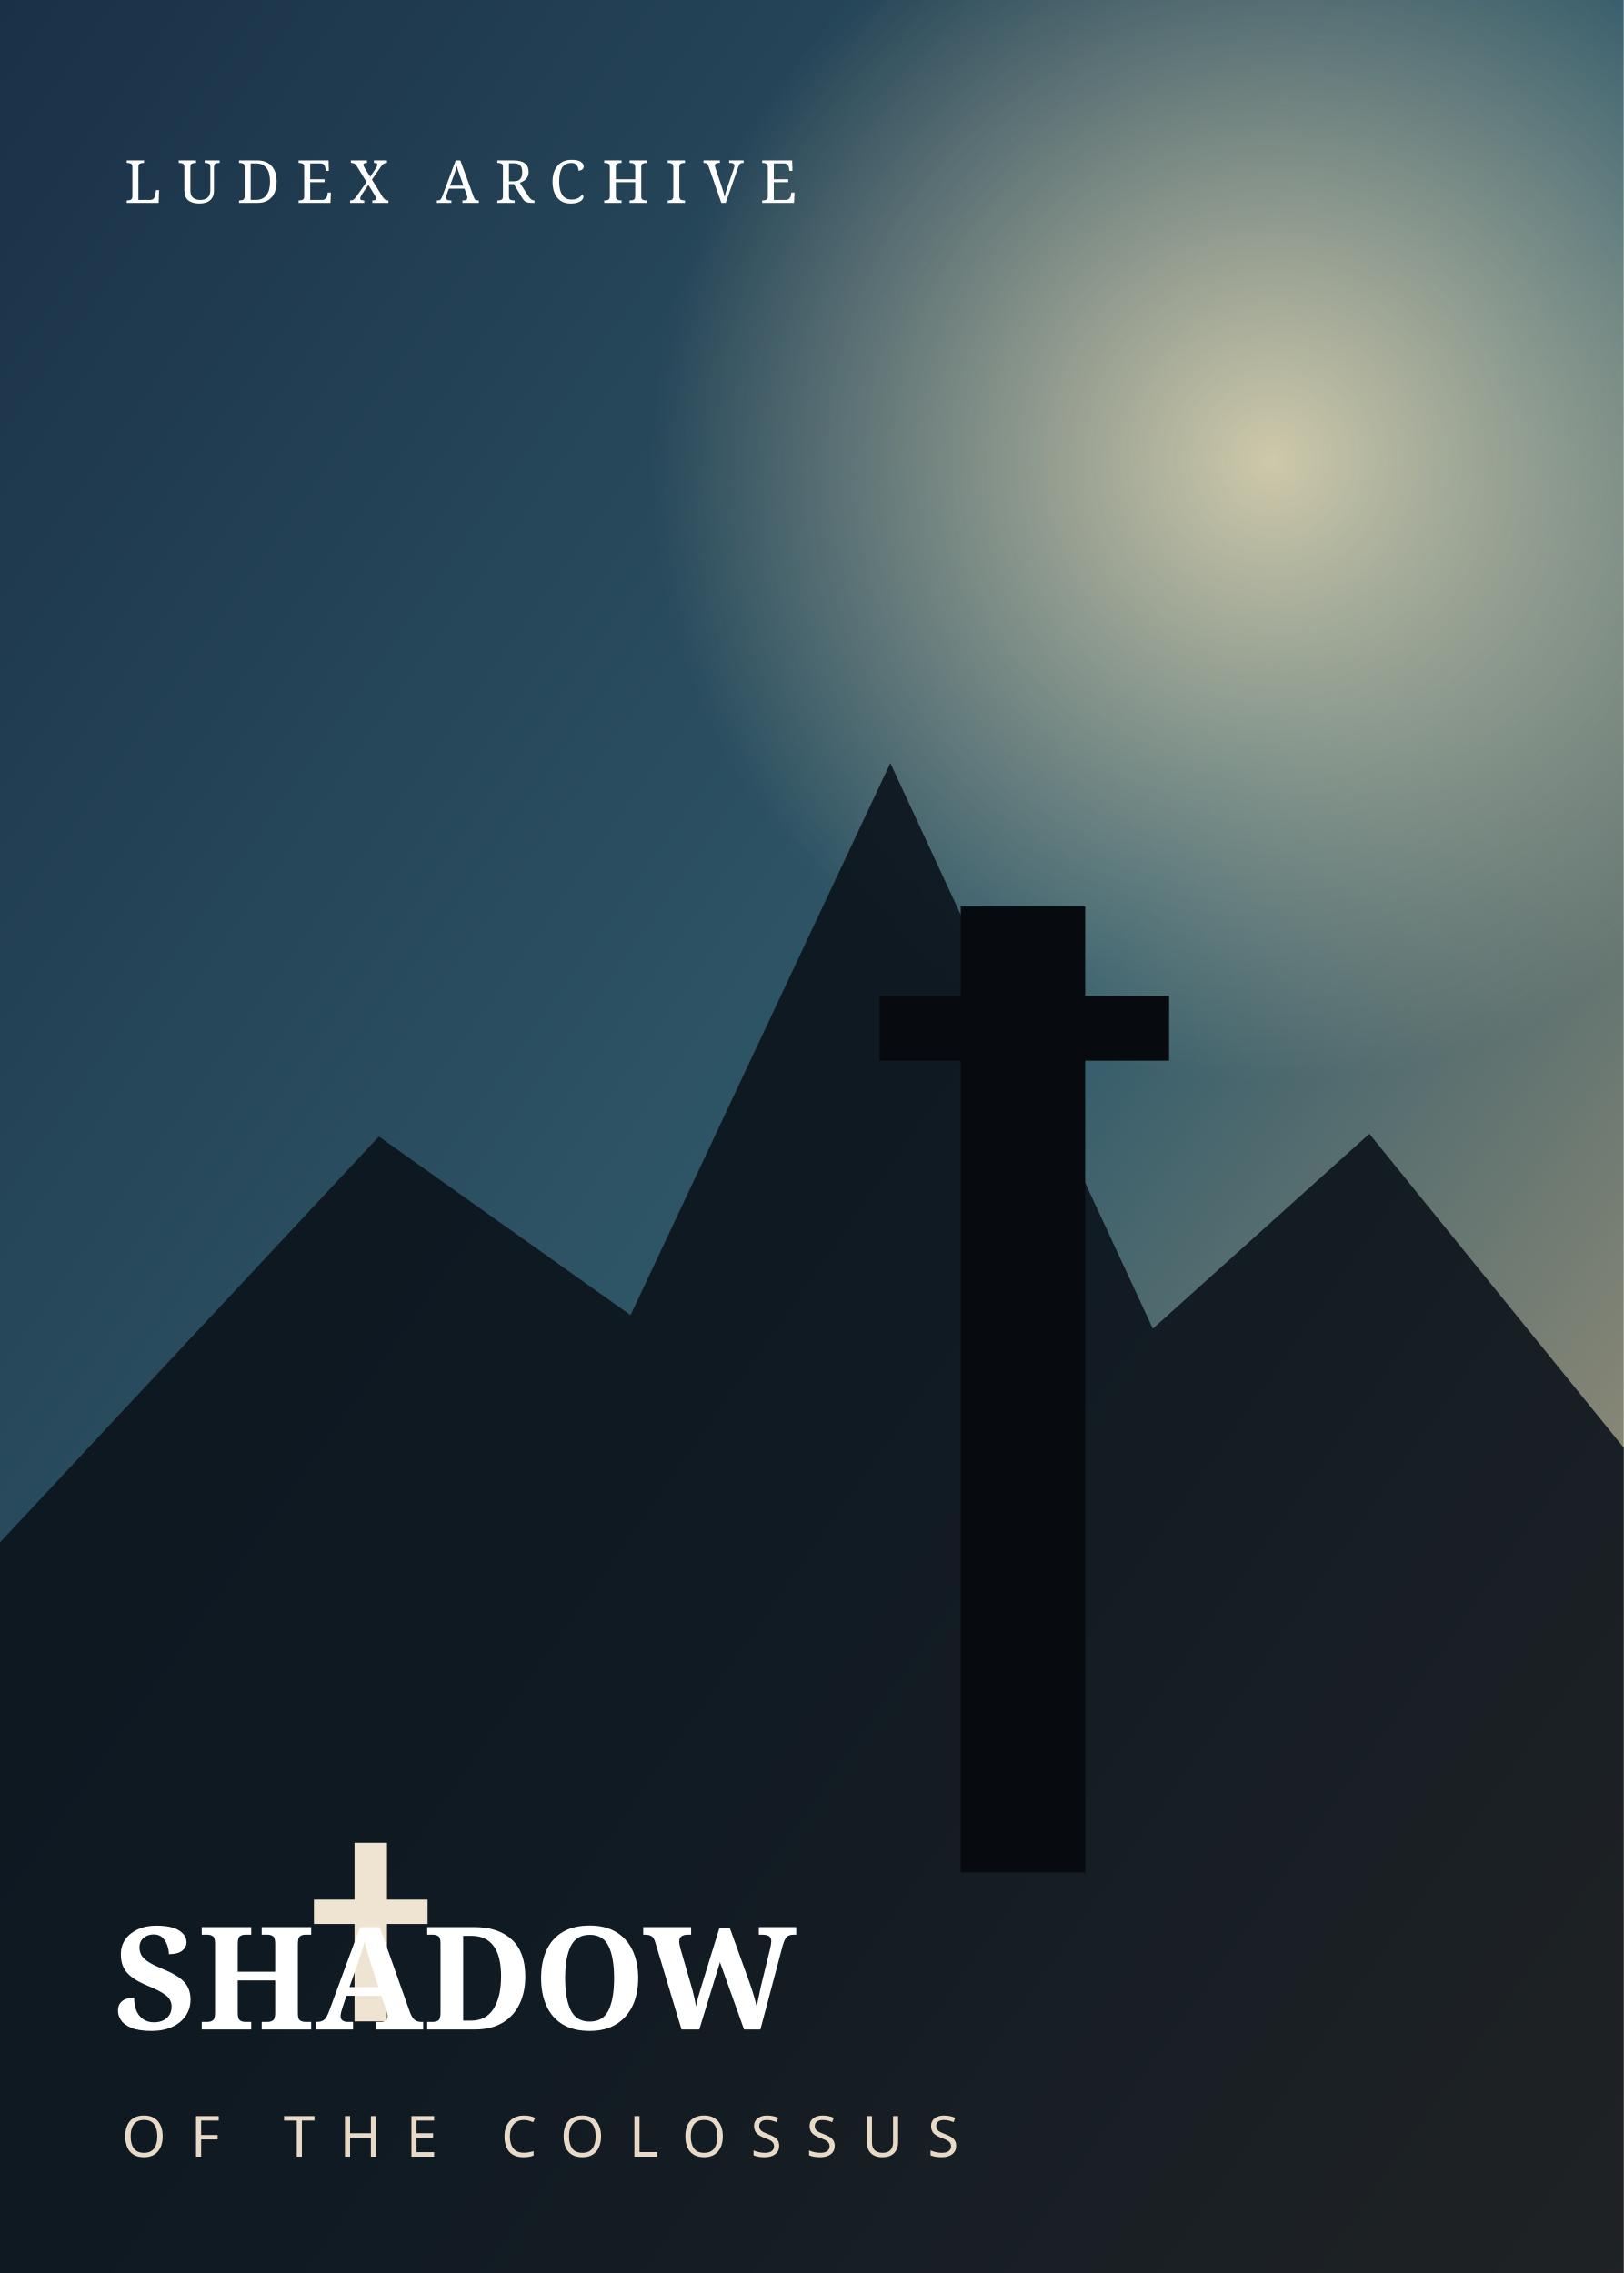
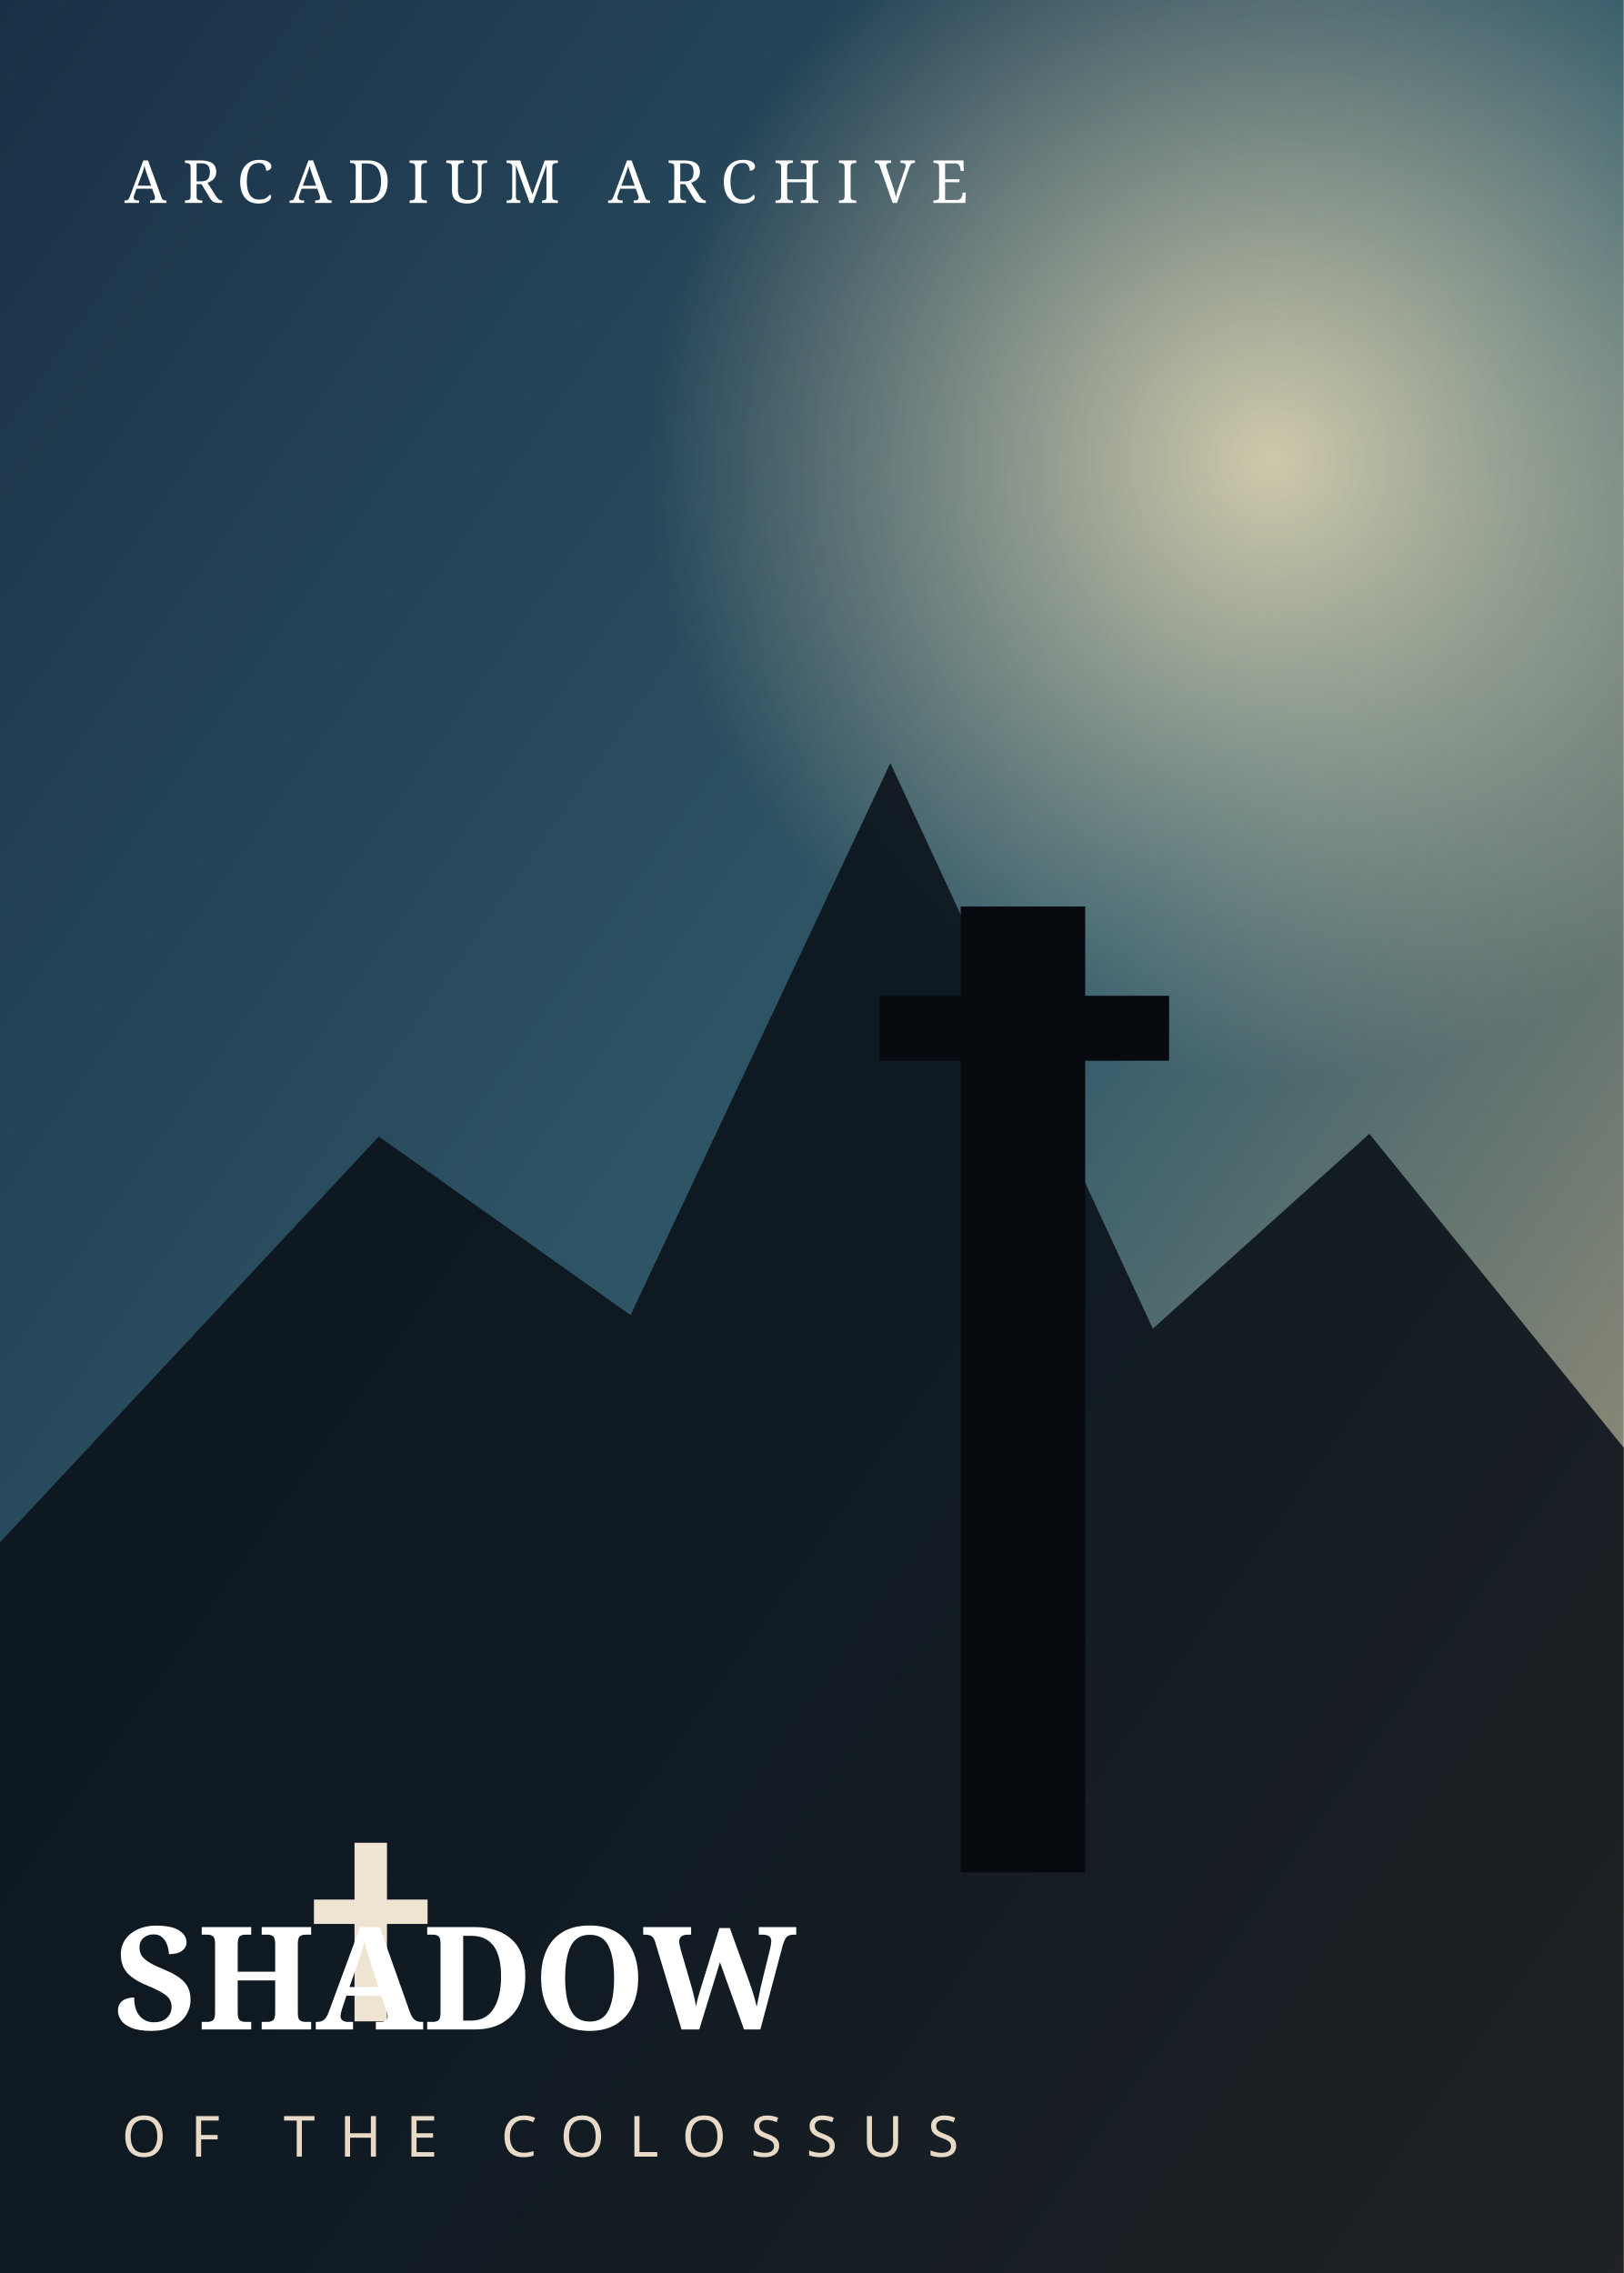
<svg xmlns="http://www.w3.org/2000/svg" viewBox="0 0 600 840">
  <defs>
    <linearGradient id="b" x1="0" y1="0" x2="1" y2="1">
      <stop stop-color="#1a3046" />
      <stop offset=".55" stop-color="#315b6b" />
      <stop offset="1" stop-color="#c1a47c" />
    </linearGradient>
    <radialGradient id="s">
      <stop stop-color="#f6e5bb" />
      <stop offset="1" stop-color="#f6e5bb" stop-opacity="0" />
    </radialGradient>
  </defs>
  <rect width="600" height="840" fill="url(#b)" />
  <circle cx="470" cy="170" r="230" fill="url(#s)" opacity=".8" />
  <path d="M0 570 140 420l93 66 96-204 97 209 80-72 94 116v305H0z" fill="#0a1119" opacity=".88" />
  <path d="M355 335h46v357h-46zM325 368h107v24H325z" fill="#070b10" />
  <path d="M131 681h12v66h-12zM116 702h42v9h-42z" fill="#efe4d1" />
-   <text x="46" y="75" fill="#fff" font-family="serif" font-size="22" letter-spacing="6">LUDEX ARCHIVE</text>
+   <text x="46" y="75" fill="#fff" font-family="serif" font-size="22" letter-spacing="6">ARCADIUM ARCHIVE</text>
  <text x="42" y="750" fill="#fff" font-family="serif" font-size="53" font-weight="700">SHADOW</text>
  <text x="45" y="797" fill="#e8dac6" font-family="sans-serif" font-size="21" letter-spacing="9">OF THE COLOSSUS</text>
</svg>
